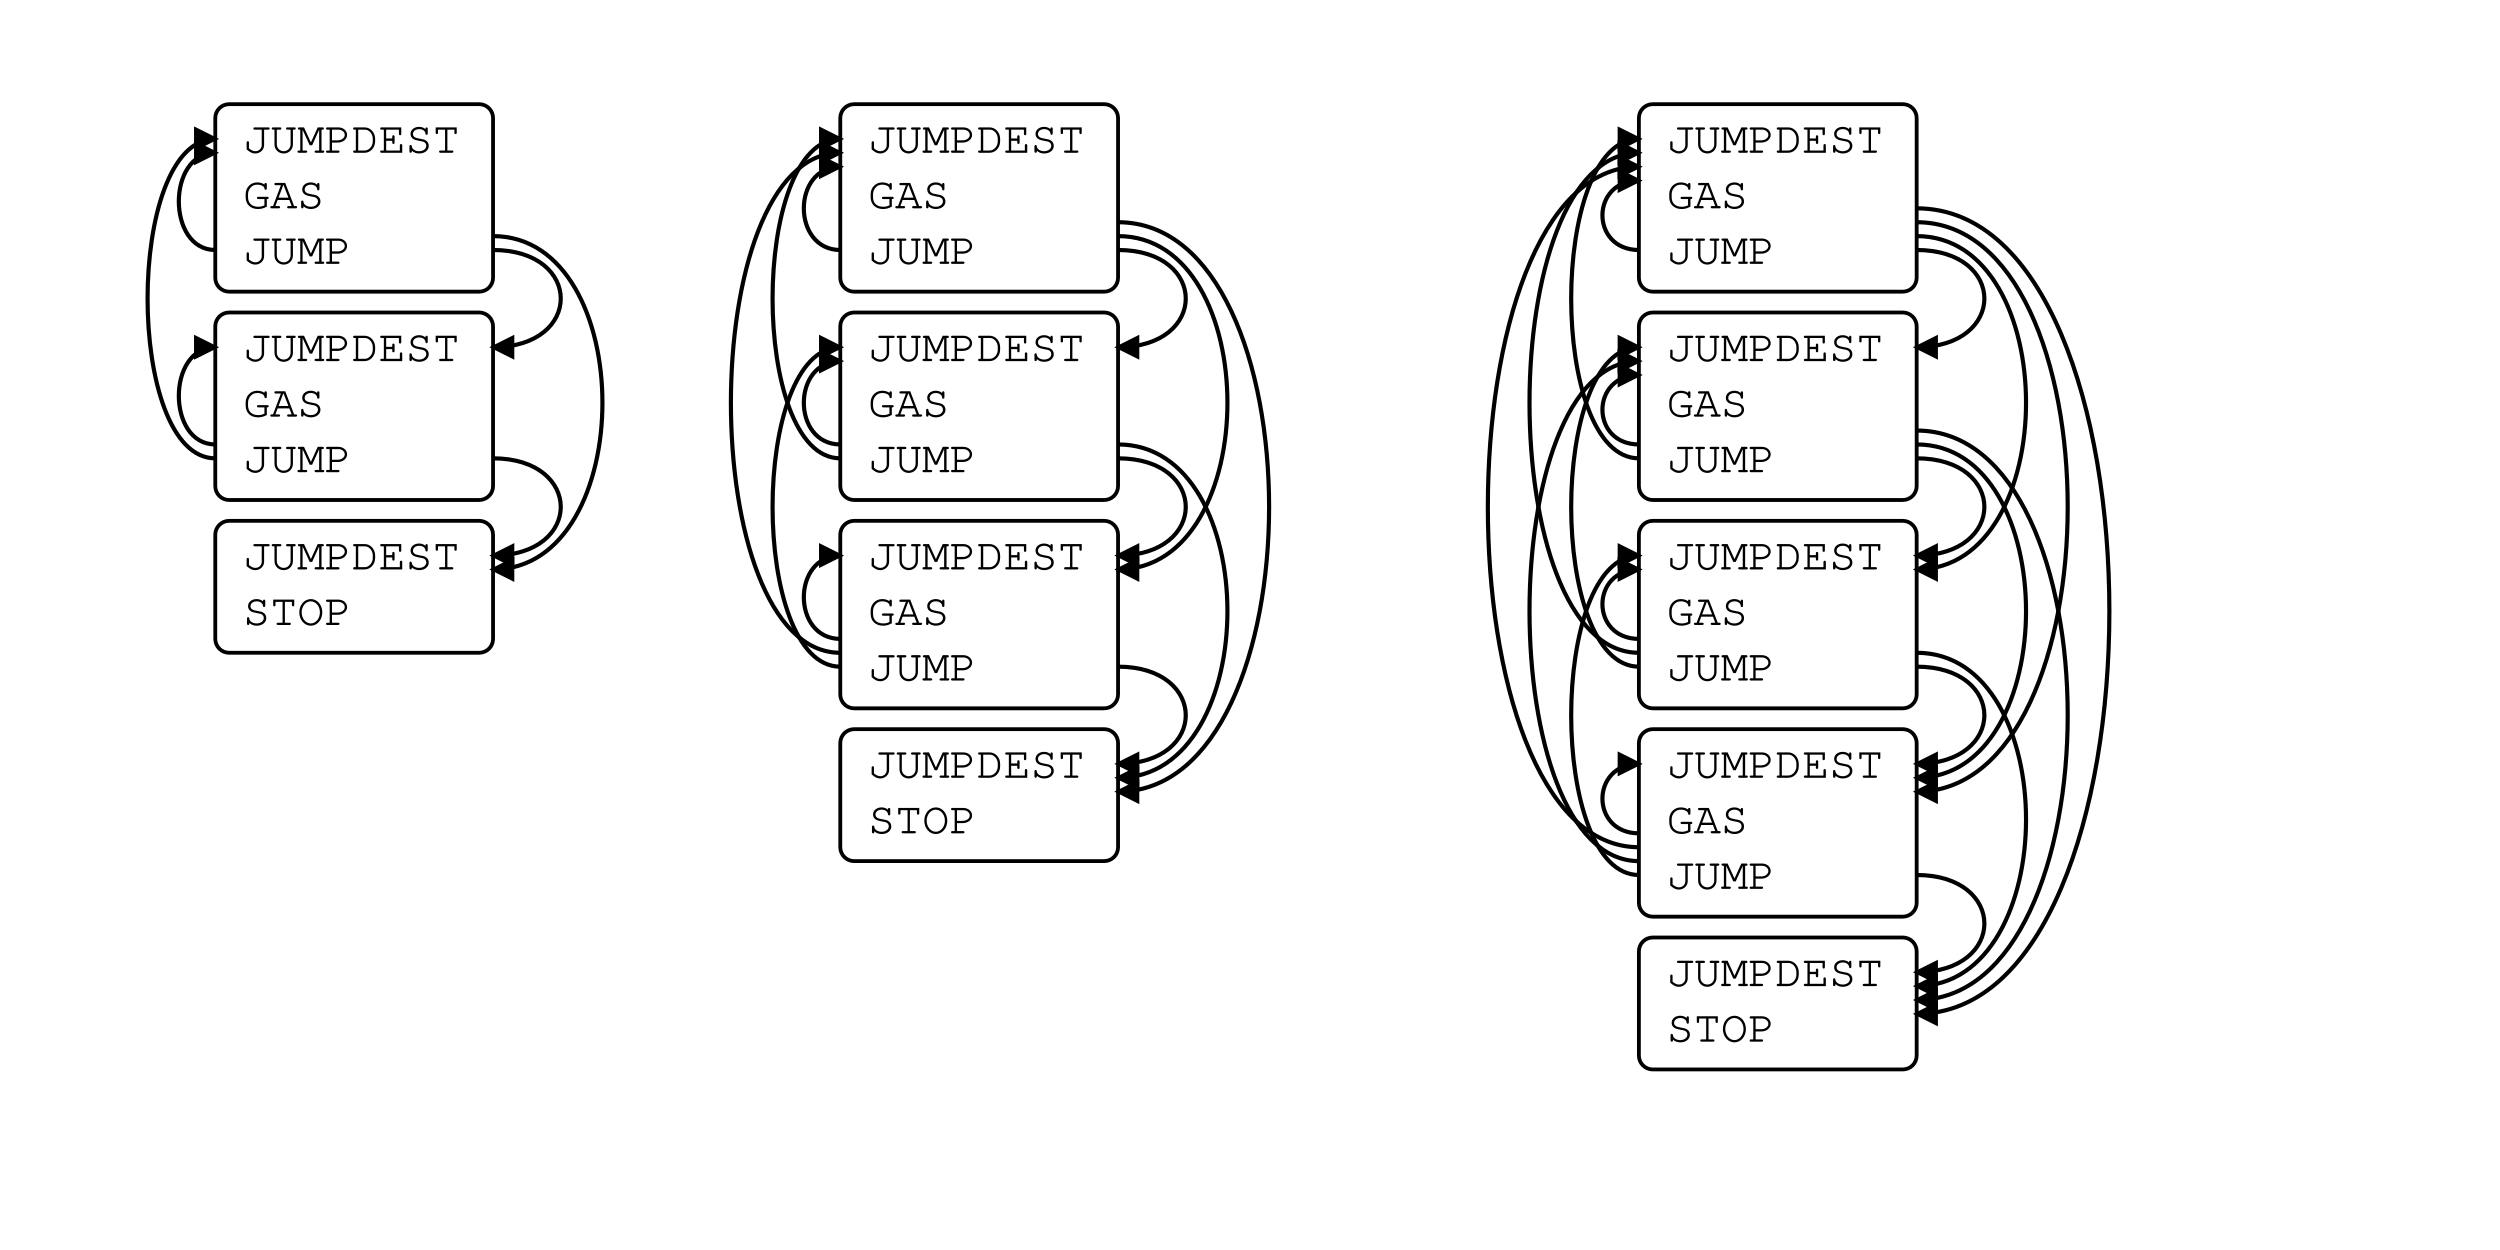
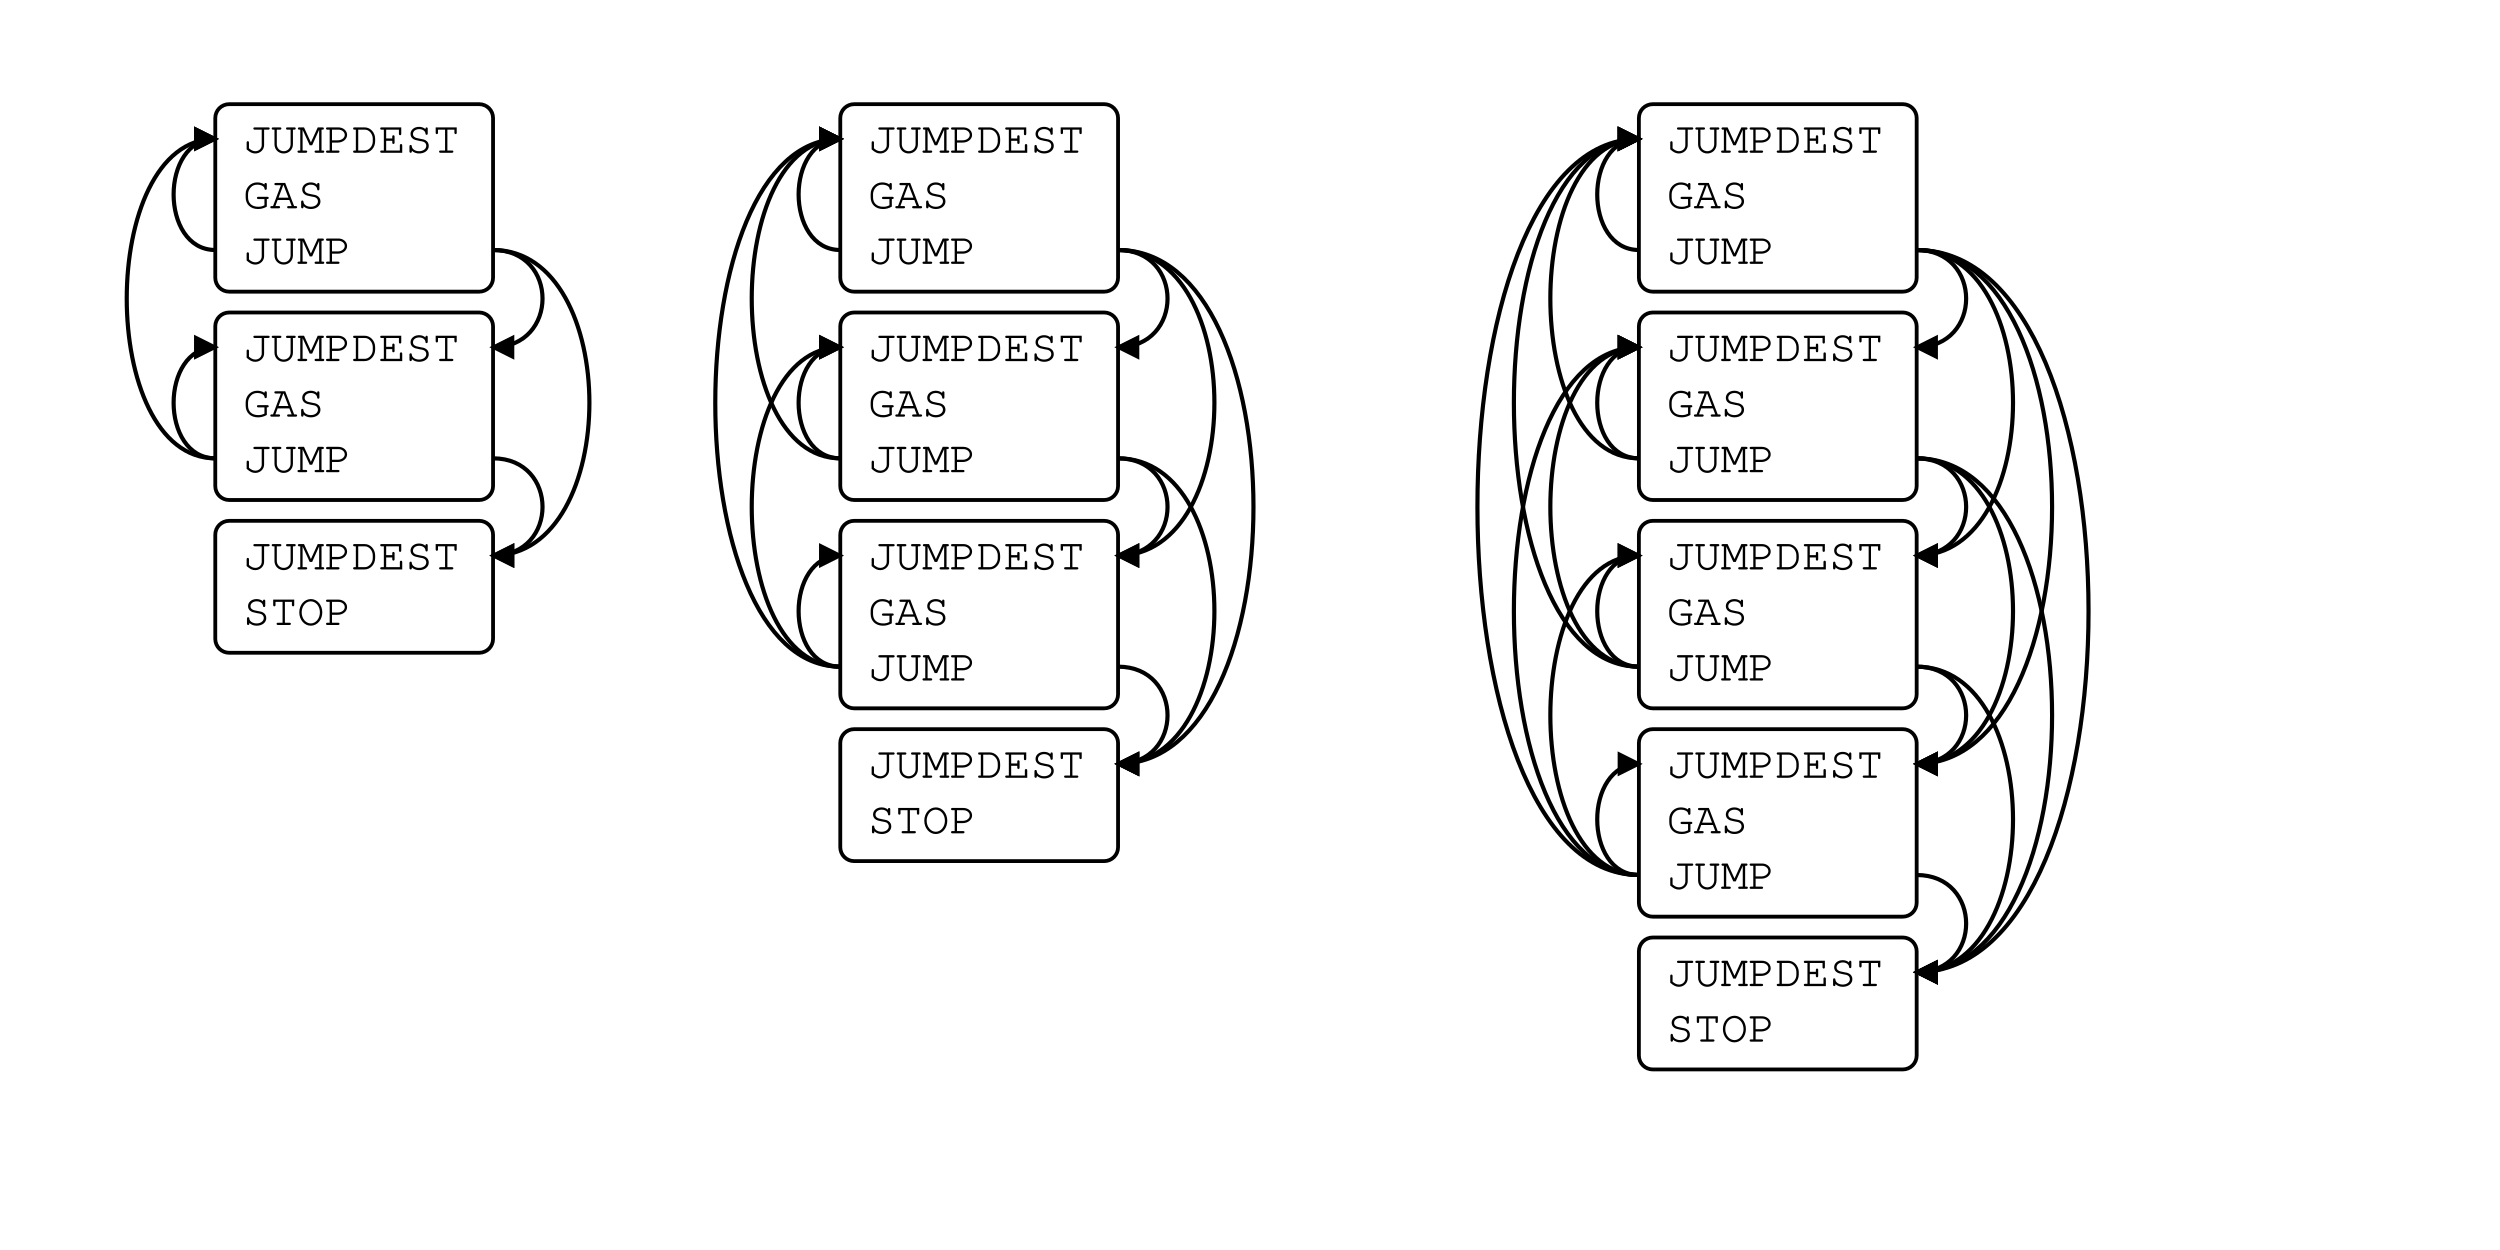
<svg xmlns="http://www.w3.org/2000/svg" viewBox="0 0 720 360" font-family="Courier, monospace" font-size="13" fill="none">
  <defs>
    <marker id="a" viewBox="0 0 10 10" refX="8.5" refY="5" markerWidth="6" markerHeight="6" orient="auto-start-reverse">
      <path d="M 0 0 L 10 5 L 0 10 z" fill="black" />
    </marker>
  </defs>
  <rect x="62" y="30" width="80" height="54" rx="4" stroke="black" stroke-width="1.1" />
  <text x="70" y="44" fill="black">JUMPDEST</text>
  <text x="70" y="60" fill="black">GAS</text>
  <text x="70" y="76" fill="black">JUMP</text>
  <rect x="62" y="90" width="80" height="54" rx="4" stroke="black" stroke-width="1.1" />
  <text x="70" y="104" fill="black">JUMPDEST</text>
  <text x="70" y="120" fill="black">GAS</text>
  <text x="70" y="136" fill="black">JUMP</text>
  <rect x="62" y="150" width="80" height="38" rx="4" stroke="black" stroke-width="1.1" />
  <text x="70" y="164" fill="black">JUMPDEST</text>
  <text x="70" y="180" fill="black">STOP</text>
-   <path d="M 142 72 C 168 72, 168 100, 142 100" stroke="black" stroke-width="1.2" marker-end="url(#a)" />
-   <path d="M 142 68 C 184 68, 184 164, 142 164" stroke="black" stroke-width="1.2" marker-end="url(#a)" />
-   <path d="M 62 132 C 36 132, 36 40, 62 40" stroke="black" stroke-width="1.2" marker-end="url(#a)" />
-   <path d="M 142 132 C 168 132, 168 160, 142 160" stroke="black" stroke-width="1.2" marker-end="url(#a)" />
  <rect x="242" y="30" width="80" height="54" rx="4" stroke="black" stroke-width="1.1" />
  <text x="250" y="44" fill="black">JUMPDEST</text>
  <text x="250" y="60" fill="black">GAS</text>
  <text x="250" y="76" fill="black">JUMP</text>
  <rect x="242" y="90" width="80" height="54" rx="4" stroke="black" stroke-width="1.1" />
  <text x="250" y="104" fill="black">JUMPDEST</text>
  <text x="250" y="120" fill="black">GAS</text>
  <text x="250" y="136" fill="black">JUMP</text>
  <rect x="242" y="150" width="80" height="54" rx="4" stroke="black" stroke-width="1.1" />
  <text x="250" y="164" fill="black">JUMPDEST</text>
  <text x="250" y="180" fill="black">GAS</text>
  <text x="250" y="196" fill="black">JUMP</text>
  <rect x="242" y="210" width="80" height="38" rx="4" stroke="black" stroke-width="1.1" />
  <text x="250" y="224" fill="black">JUMPDEST</text>
  <text x="250" y="240" fill="black">STOP</text>
-   <path d="M 322 72 C 348 72, 348 100, 322 100" stroke="black" stroke-width="1.2" marker-end="url(#a)" />
-   <path d="M 322 68 C 364 68, 364 164, 322 164" stroke="black" stroke-width="1.2" marker-end="url(#a)" />
-   <path d="M 322 64 C 380 64, 380 228, 322 228" stroke="black" stroke-width="1.2" marker-end="url(#a)" />
-   <path d="M 242 132 C 216 132, 216 40, 242 40" stroke="black" stroke-width="1.2" marker-end="url(#a)" />
-   <path d="M 322 132 C 348 132, 348 160, 322 160" stroke="black" stroke-width="1.2" marker-end="url(#a)" />
-   <path d="M 322 128 C 364 128, 364 224, 322 224" stroke="black" stroke-width="1.2" marker-end="url(#a)" />
-   <path d="M 242 188 C 200 188, 200 44, 242 44" stroke="black" stroke-width="1.2" marker-end="url(#a)" />
-   <path d="M 242 192 C 216 192, 216 100, 242 100" stroke="black" stroke-width="1.2" marker-end="url(#a)" />
-   <path d="M 322 192 C 348 192, 348 220, 322 220" stroke="black" stroke-width="1.2" marker-end="url(#a)" />
  <rect x="472" y="30" width="80" height="54" rx="4" stroke="black" stroke-width="1.1" />
  <text x="480" y="44" fill="black">JUMPDEST</text>
  <text x="480" y="60" fill="black">GAS</text>
  <text x="480" y="76" fill="black">JUMP</text>
  <rect x="472" y="90" width="80" height="54" rx="4" stroke="black" stroke-width="1.1" />
  <text x="480" y="104" fill="black">JUMPDEST</text>
  <text x="480" y="120" fill="black">GAS</text>
  <text x="480" y="136" fill="black">JUMP</text>
  <rect x="472" y="150" width="80" height="54" rx="4" stroke="black" stroke-width="1.1" />
  <text x="480" y="164" fill="black">JUMPDEST</text>
  <text x="480" y="180" fill="black">GAS</text>
  <text x="480" y="196" fill="black">JUMP</text>
  <rect x="472" y="210" width="80" height="54" rx="4" stroke="black" stroke-width="1.1" />
  <text x="480" y="224" fill="black">JUMPDEST</text>
  <text x="480" y="240" fill="black">GAS</text>
  <text x="480" y="256" fill="black">JUMP</text>
  <rect x="472" y="270" width="80" height="38" rx="4" stroke="black" stroke-width="1.1" />
  <text x="480" y="284" fill="black">JUMPDEST</text>
  <text x="480" y="300" fill="black">STOP</text>
-   <path d="M 552 72 C 578 72, 578 100, 552 100" stroke="black" stroke-width="1.2" marker-end="url(#a)" />
-   <path d="M 552 68 C 594 68, 594 164, 552 164" stroke="black" stroke-width="1.2" marker-end="url(#a)" />
-   <path d="M 552 64 C 610 64, 610 228, 552 228" stroke="black" stroke-width="1.2" marker-end="url(#a)" />
-   <path d="M 552 60 C 626 60, 626 292, 552 292" stroke="black" stroke-width="1.2" marker-end="url(#a)" />
-   <path d="M 472 132 C 446 132, 446 40, 472 40" stroke="black" stroke-width="1.2" marker-end="url(#a)" />
-   <path d="M 552 132 C 578 132, 578 160, 552 160" stroke="black" stroke-width="1.2" marker-end="url(#a)" />
-   <path d="M 552 128 C 594 128, 594 224, 552 224" stroke="black" stroke-width="1.2" marker-end="url(#a)" />
-   <path d="M 552 124 C 610 124, 610 288, 552 288" stroke="black" stroke-width="1.2" marker-end="url(#a)" />
-   <path d="M 472 188 C 430 188, 430 44, 472 44" stroke="black" stroke-width="1.2" marker-end="url(#a)" />
-   <path d="M 472 192 C 446 192, 446 100, 472 100" stroke="black" stroke-width="1.2" marker-end="url(#a)" />
-   <path d="M 552 192 C 578 192, 578 220, 552 220" stroke="black" stroke-width="1.2" marker-end="url(#a)" />
-   <path d="M 552 188 C 594 188, 594 284, 552 284" stroke="black" stroke-width="1.2" marker-end="url(#a)" />
-   <path d="M 472 244 C 414 244, 414 48, 472 48" stroke="black" stroke-width="1.2" marker-end="url(#a)" />
-   <path d="M 472 248 C 430 248, 430 104, 472 104" stroke="black" stroke-width="1.2" marker-end="url(#a)" />
-   <path d="M 472 252 C 446 252, 446 160, 472 160" stroke="black" stroke-width="1.2" marker-end="url(#a)" />
-   <path d="M 552 252 C 578 252, 578 280, 552 280" stroke="black" stroke-width="1.2" marker-end="url(#a)" />
-   <path d="M 62 72 C 48 72, 48 44, 62 44 " stroke="black" stroke-width="1.2" marker-end="url(#a)" />
-   <path d="M 62 128 C 48 128, 48 100, 62 100 " stroke="black" stroke-width="1.2" marker-end="url(#a)" />
-   <path d="M 242 72 C 228 72, 228 48, 242 48 " stroke="black" stroke-width="1.2" marker-end="url(#a)" />
-   <path d="M 242 128 C 228 128, 228 104, 242 104 " stroke="black" stroke-width="1.2" marker-end="url(#a)" />
-   <path d="M 242 184 C 228 184, 228 160, 242 160 " stroke="black" stroke-width="1.2" marker-end="url(#a)" />
-   <path d="M 472 72 C 458 72, 458 52, 472 52 " stroke="black" stroke-width="1.2" marker-end="url(#a)" />
-   <path d="M 472 128 C 458 128, 458 108, 472 108 " stroke="black" stroke-width="1.2" marker-end="url(#a)" />
-   <path d="M 472 184 C 458 184, 458 164, 472 164 " stroke="black" stroke-width="1.2" marker-end="url(#a)" />
-   <path d="M 472 240 C 458 240, 458 220, 472 220 " stroke="black" stroke-width="1.2" marker-end="url(#a)" />
+   <path d="M 142 72 C 161 72, 161 100, 142 100" stroke="black" stroke-width="1.2" marker-end="url(#a)" />
+   <path d="M 142 72 C 179 72, 179 160, 142 160" stroke="black" stroke-width="1.2" marker-end="url(#a)" />
+   <path d="M 62 72 C 46 72, 46 40, 62 40" stroke="black" stroke-width="1.2" marker-end="url(#a)" />
+   <path d="M 142 132 C 161 132, 161 160, 142 160" stroke="black" stroke-width="1.2" marker-end="url(#a)" />
+   <path d="M 62 132 C 28 132, 28 40, 62 40" stroke="black" stroke-width="1.2" marker-end="url(#a)" />
+   <path d="M 62 132 C 46 132, 46 100, 62 100" stroke="black" stroke-width="1.2" marker-end="url(#a)" />
+   <path d="M 322 72 C 341 72, 341 100, 322 100" stroke="black" stroke-width="1.2" marker-end="url(#a)" />
+   <path d="M 322 72 C 359 72, 359 160, 322 160" stroke="black" stroke-width="1.2" marker-end="url(#a)" />
+   <path d="M 322 72 C 374 72, 374 220, 322 220" stroke="black" stroke-width="1.2" marker-end="url(#a)" />
+   <path d="M 242 72 C 226 72, 226 40, 242 40" stroke="black" stroke-width="1.2" marker-end="url(#a)" />
+   <path d="M 322 132 C 341 132, 341 160, 322 160" stroke="black" stroke-width="1.2" marker-end="url(#a)" />
+   <path d="M 322 132 C 359 132, 359 220, 322 220" stroke="black" stroke-width="1.2" marker-end="url(#a)" />
+   <path d="M 242 132 C 208 132, 208 40, 242 40" stroke="black" stroke-width="1.2" marker-end="url(#a)" />
+   <path d="M 242 132 C 226 132, 226 100, 242 100" stroke="black" stroke-width="1.2" marker-end="url(#a)" />
+   <path d="M 322 192 C 341 192, 341 220, 322 220" stroke="black" stroke-width="1.2" marker-end="url(#a)" />
+   <path d="M 242 192 C 208 192, 208 100, 242 100" stroke="black" stroke-width="1.2" marker-end="url(#a)" />
+   <path d="M 242 192 C 194 192, 194 40, 242 40" stroke="black" stroke-width="1.2" marker-end="url(#a)" />
+   <path d="M 242 192 C 226 192, 226 160, 242 160" stroke="black" stroke-width="1.2" marker-end="url(#a)" />
+   <path d="M 552 72 C 571 72, 571 100, 552 100" stroke="black" stroke-width="1.2" marker-end="url(#a)" />
+   <path d="M 552 72 C 589 72, 589 160, 552 160" stroke="black" stroke-width="1.2" marker-end="url(#a)" />
+   <path d="M 552 72 C 604 72, 604 220, 552 220" stroke="black" stroke-width="1.2" marker-end="url(#a)" />
+   <path d="M 552 72 C 618 72, 618 280, 552 280" stroke="black" stroke-width="1.2" marker-end="url(#a)" />
+   <path d="M 472 72 C 456 72, 456 40, 472 40" stroke="black" stroke-width="1.2" marker-end="url(#a)" />
+   <path d="M 552 132 C 571 132, 571 160, 552 160" stroke="black" stroke-width="1.2" marker-end="url(#a)" />
+   <path d="M 552 132 C 589 132, 589 220, 552 220" stroke="black" stroke-width="1.2" marker-end="url(#a)" />
+   <path d="M 552 132 C 604 132, 604 280, 552 280" stroke="black" stroke-width="1.2" marker-end="url(#a)" />
+   <path d="M 472 132 C 438 132, 438 40, 472 40" stroke="black" stroke-width="1.2" marker-end="url(#a)" />
+   <path d="M 472 132 C 456 132, 456 100, 472 100" stroke="black" stroke-width="1.2" marker-end="url(#a)" />
+   <path d="M 552 192 C 571 192, 571 220, 552 220" stroke="black" stroke-width="1.2" marker-end="url(#a)" />
+   <path d="M 552 192 C 589 192, 589 280, 552 280" stroke="black" stroke-width="1.2" marker-end="url(#a)" />
+   <path d="M 472 192 C 438 192, 438 100, 472 100" stroke="black" stroke-width="1.2" marker-end="url(#a)" />
+   <path d="M 472 192 C 424 192, 424 40, 472 40" stroke="black" stroke-width="1.2" marker-end="url(#a)" />
+   <path d="M 472 192 C 456 192, 456 160, 472 160" stroke="black" stroke-width="1.2" marker-end="url(#a)" />
+   <path d="M 552 252 C 571 252, 571 280, 552 280" stroke="black" stroke-width="1.2" marker-end="url(#a)" />
+   <path d="M 472 252 C 438 252, 438 160, 472 160" stroke="black" stroke-width="1.2" marker-end="url(#a)" />
+   <path d="M 472 252 C 424 252, 424 100, 472 100" stroke="black" stroke-width="1.2" marker-end="url(#a)" />
+   <path d="M 472 252 C 410 252, 410 40, 472 40" stroke="black" stroke-width="1.2" marker-end="url(#a)" />
+   <path d="M 472 252 C 456 252, 456 220, 472 220" stroke="black" stroke-width="1.2" marker-end="url(#a)" />
</svg>
